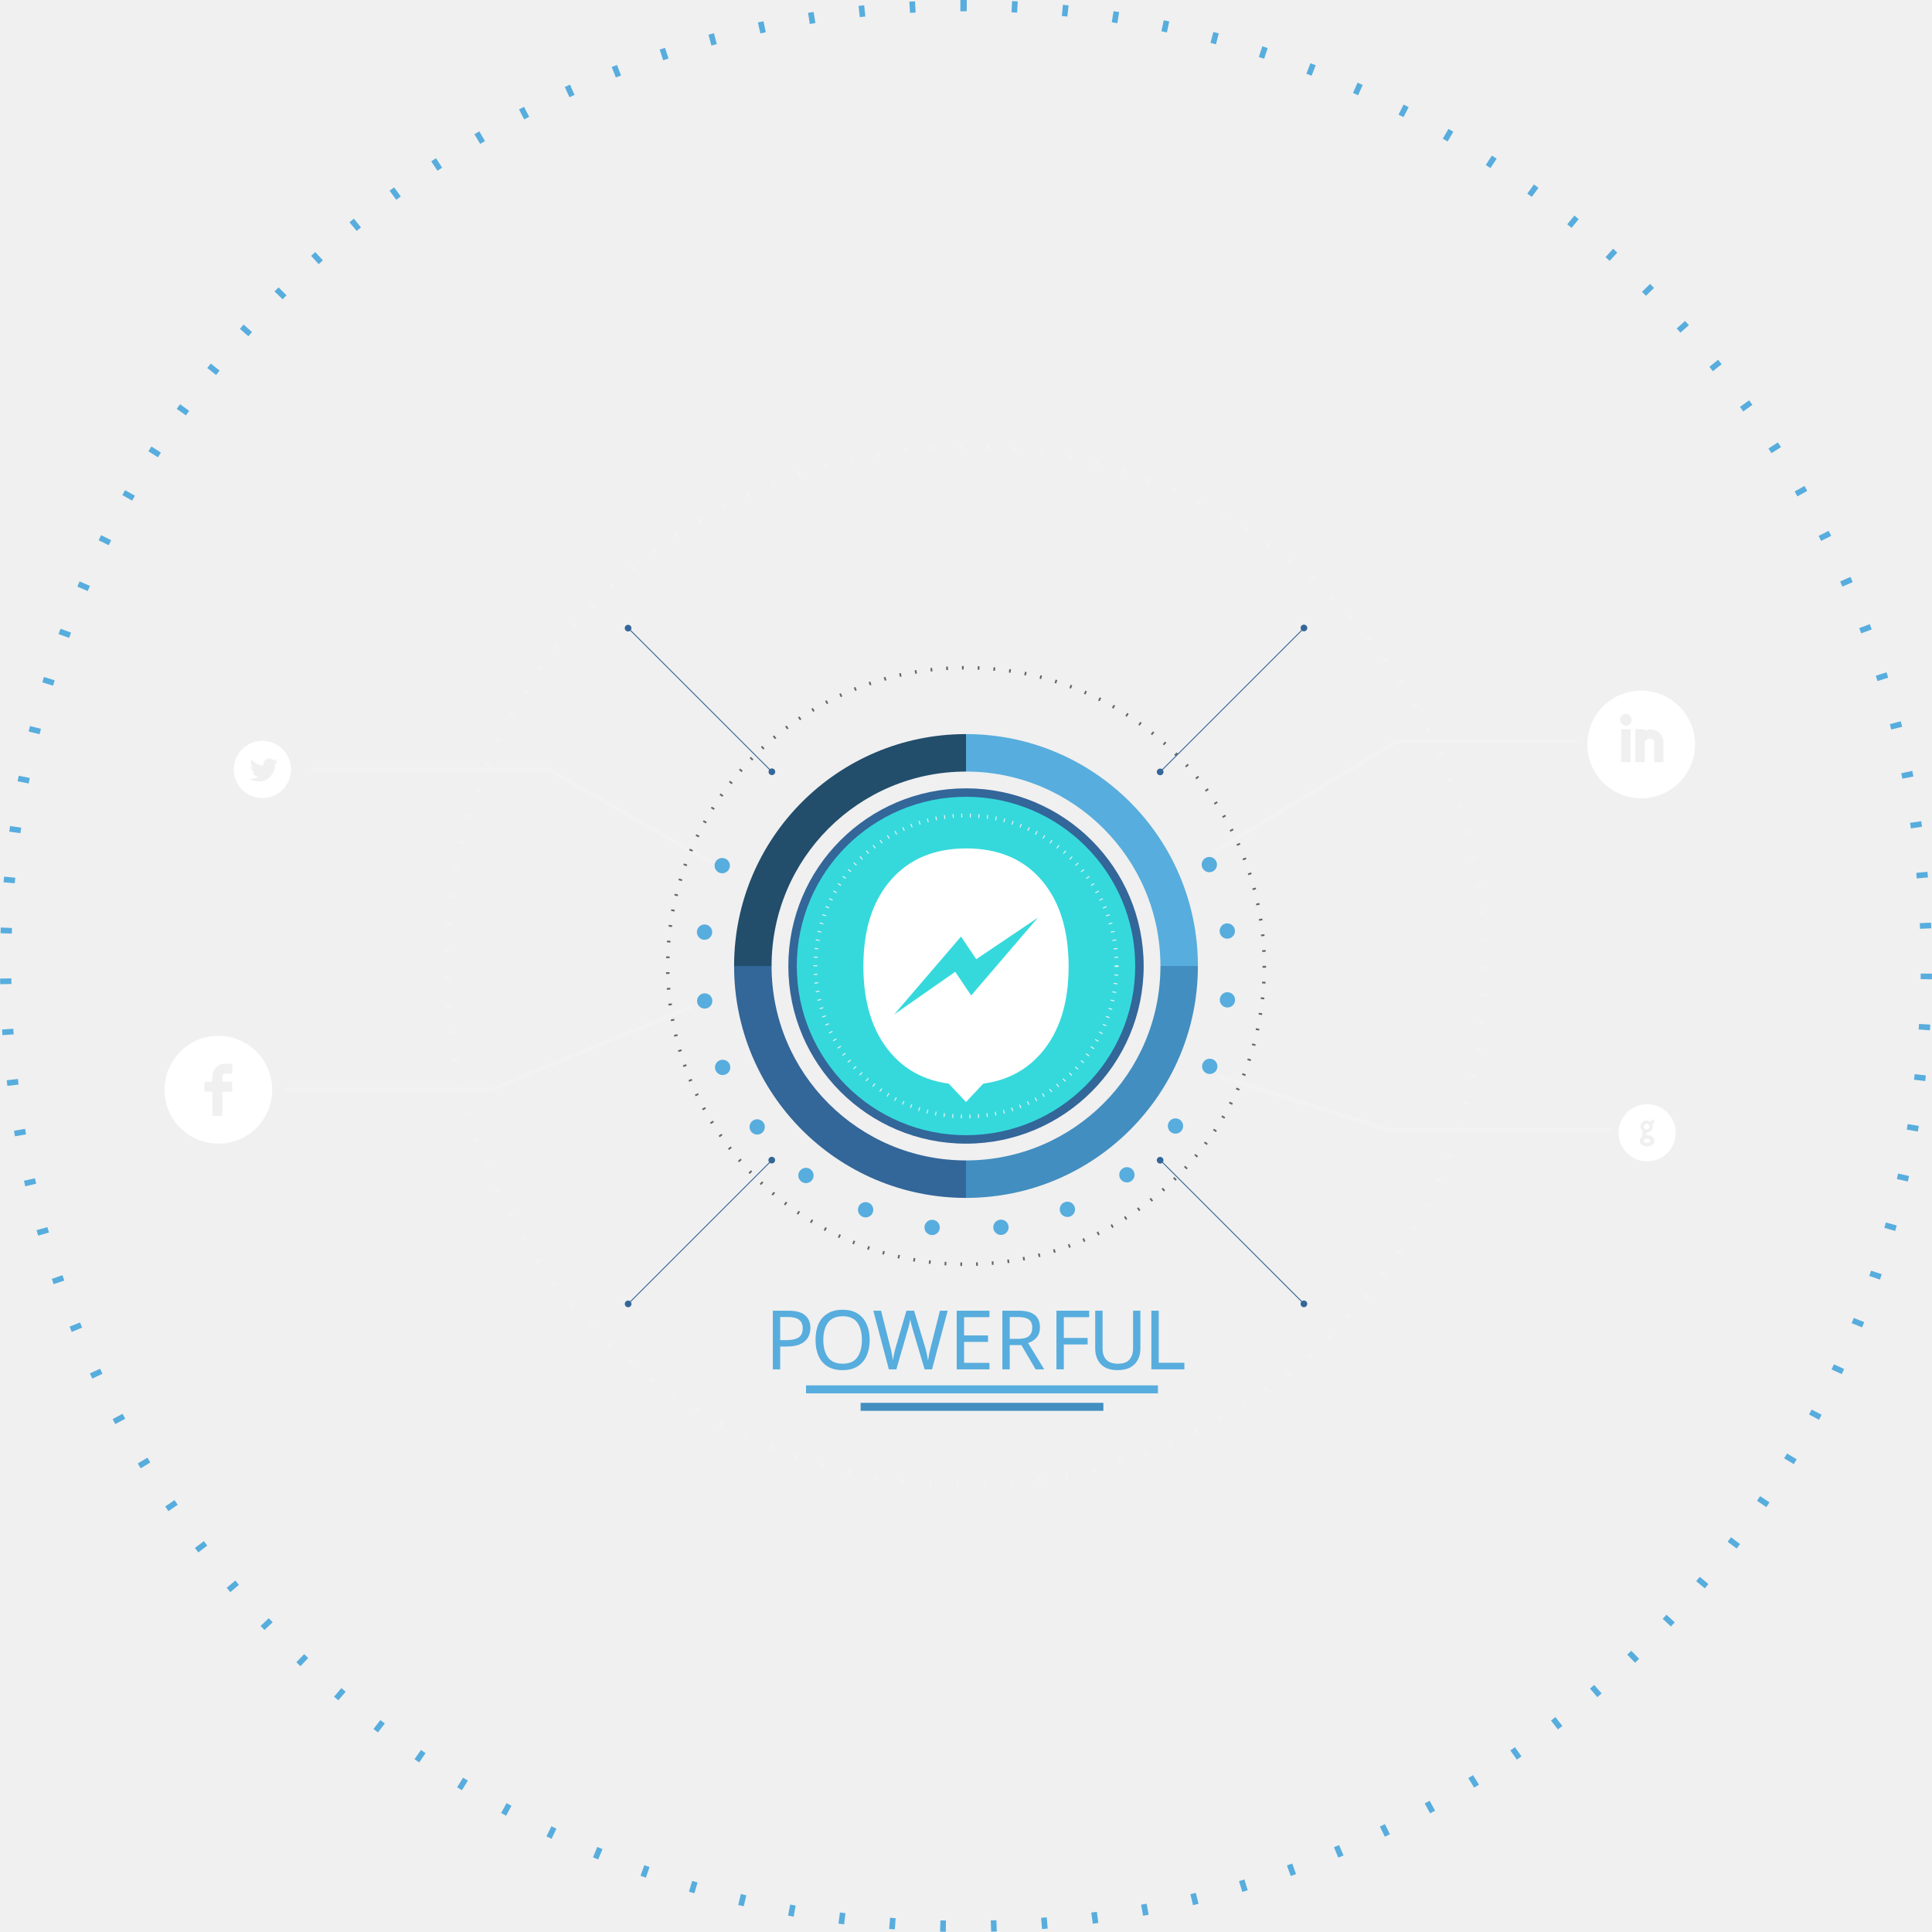
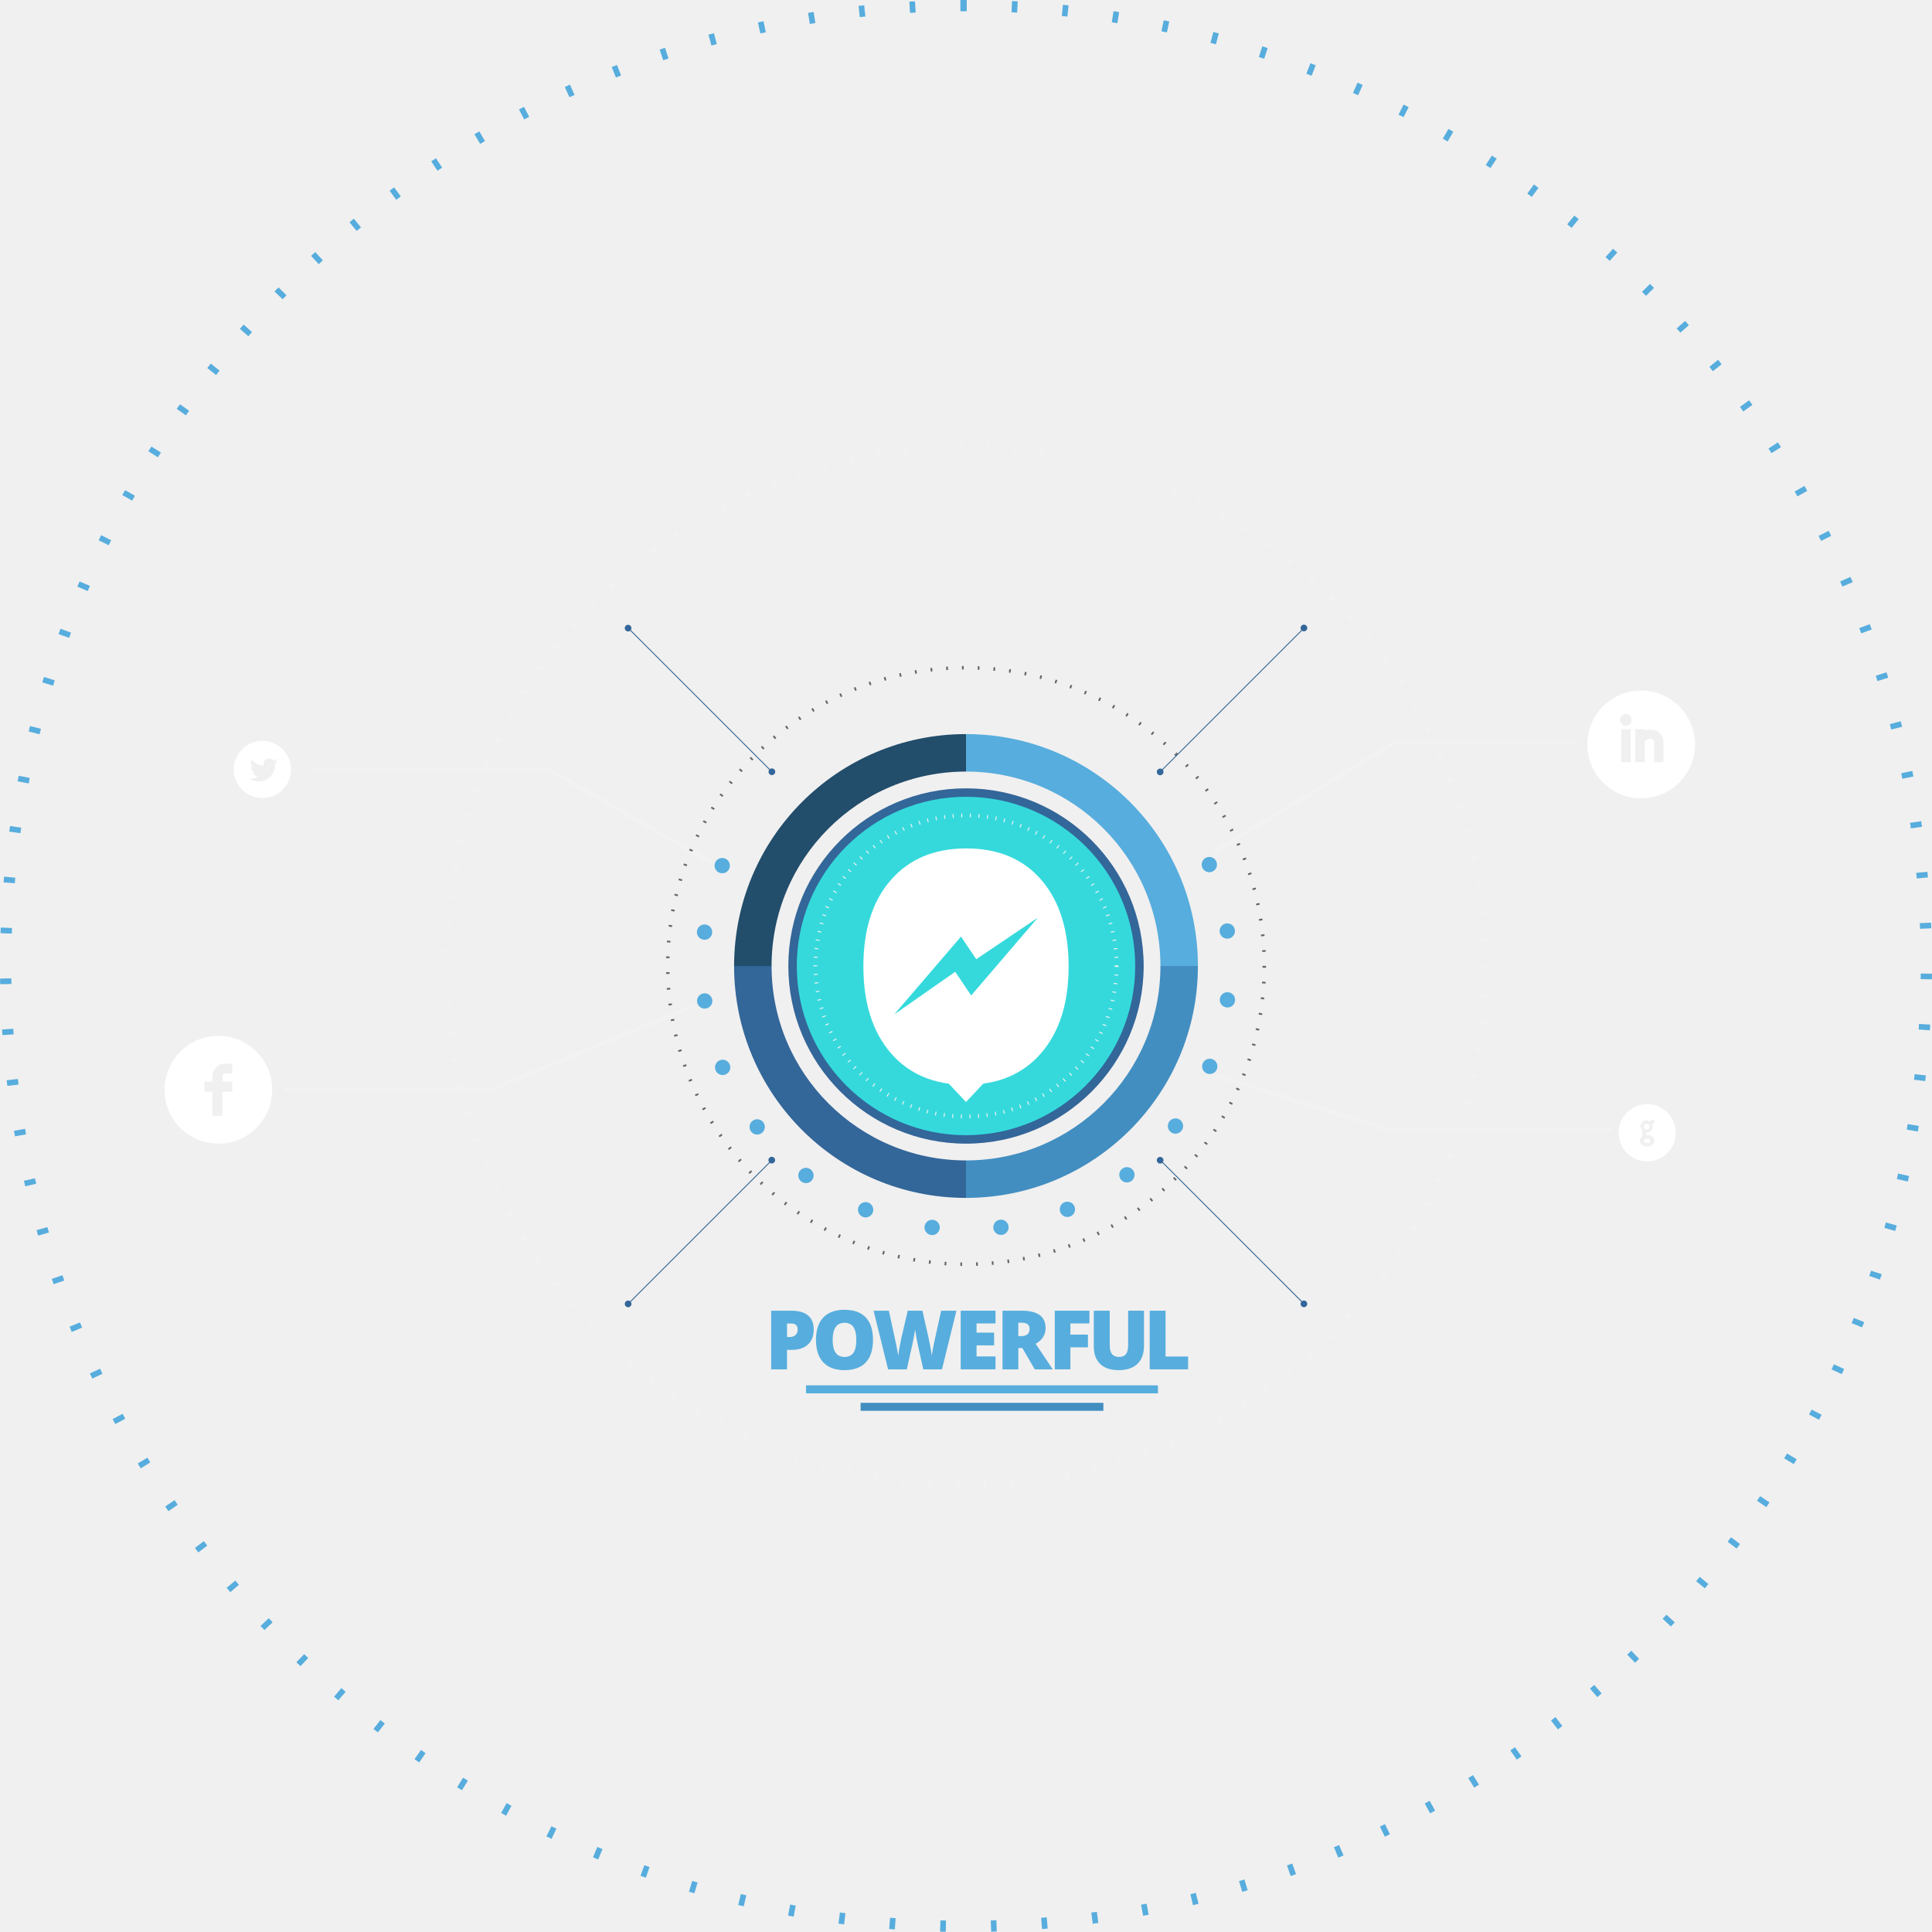
<svg xmlns="http://www.w3.org/2000/svg" version="1.1" id="Layer_1" x="0px" y="0px" width="483.913px" height="483.912px" viewBox="0 0 483.913 483.912" enable-background="new 0 0 483.913 483.912" xml:space="preserve">
  <polyline fill="none" stroke="#F2F2F2" stroke-miterlimit="10" points="303.957,213.456 349.8,185.731 394.957,185.731 " />
  <polyline fill="none" stroke="#F2F2F2" stroke-miterlimit="10" points="304.957,269.456 347.792,282.999 403.652,282.999 " />
  <polyline fill="none" stroke="#F2F2F2" stroke-miterlimit="10" points="178.28,216.121 137.41,192.724 77.913,192.724 " />
  <polyline fill="none" stroke="#F2F2F2" stroke-miterlimit="10" points="173.29,252.123 122.95,272.948 71.264,272.948 " />
  <path fill="#FFFFFF" d="M41.213,272.967c0-7.451,6.031-13.518,13.481-13.518c7.451,0,13.481,6.066,13.481,13.518  c0,7.449-6.03,13.48-13.481,13.48C47.244,286.448,41.213,280.417,41.213,272.967z M51.202,273.426h1.994v6.068h2.499v-6.068h2.495  v-2.494h-2.495v-1.27c0-0.42,0.264-0.77,0.496-0.77h1.999v-2.459h-1.999c-1.65,0-2.995,1.463-2.995,3.268v1.23h-1.994V273.426z" />
  <g>
    <path fill="#FFFFFF" d="M397.58,186.449c0-7.443,6.027-13.469,13.471-13.469c7.444,0,13.506,6.025,13.506,13.469   c0,7.444-6.062,13.508-13.506,13.508C403.607,199.957,397.58,193.894,397.58,186.449z M405.792,180.312   c0,0.806,0.654,1.456,1.456,1.456c0.809,0,1.463-0.65,1.463-1.456c0-0.808-0.654-1.497-1.463-1.497   C406.447,178.814,405.792,179.504,405.792,180.312z M408.443,182.65h-2.378v8.25h2.378V182.65z M409.593,190.9h2.379v-5.293   c0,0,0.995-0.962,1.918-0.424c0.194,0.076,0.422,0.461,0.422,0.69v5.026h2.344v-5.026c0-1.072-0.654-2.226-1.615-2.763   c-0.883-0.461-2.146-0.537-3.068-0.077v-0.384h-2.379V190.9z" />
  </g>
  <g>
    <path fill="#FFFFFF" d="M72.893,192.725c0,3.957-3.204,7.16-7.162,7.16c-3.959,0-7.182-3.203-7.182-7.16   c0-3.959,3.223-7.163,7.182-7.163C69.689,185.562,72.893,188.766,72.893,192.725z M68.771,190.887   c0.308-0.184,0.511-0.47,0.652-0.797c-0.284,0.145-0.61,0.289-0.958,0.348c-0.243-0.285-0.613-0.469-1.042-0.469   c-0.792,0-1.445,0.653-1.445,1.469c0,0.103,0.019,0.225,0.04,0.326c-1.224-0.061-2.266-0.631-3-1.529   c-0.124,0.225-0.184,0.469-0.184,0.733c0,0.511,0.224,0.96,0.632,1.205c-0.245,0-0.469-0.062-0.653-0.163c0,0.02,0,0.02,0,0.02   c0,0.695,0.487,1.287,1.14,1.429c-0.098,0.021-0.221,0.041-0.384,0.041c-0.082,0-0.163-0.021-0.245-0.041   c0.163,0.572,0.695,0.999,1.347,1.021c-0.489,0.389-1.124,0.613-1.797,0.613c-0.142,0-0.245,0-0.347,0   c0.634,0.408,1.408,0.652,2.226,0.652c2.671,0,4.12-2.205,4.12-4.144c0-0.061,0-0.142,0-0.183c0.287-0.204,0.55-0.49,0.734-0.754   C69.342,190.764,69.078,190.846,68.771,190.887z" />
  </g>
  <path fill="#FFFFFF" d="M405.41,283.719c0-3.953,3.197-7.152,7.149-7.152c3.953,0,7.153,3.199,7.153,7.152  c0,3.973-3.2,7.172-7.153,7.172C408.607,290.891,405.41,287.692,405.41,283.719z M411.459,284.592  c-0.45,0.266-0.734,0.674-0.734,1.143c0,0.797,0.815,1.426,1.834,1.426s1.835-0.629,1.835-1.426c0-0.795-0.816-1.426-1.835-1.426  c-0.039,0-0.103,0-0.142,0c-0.042-0.08-0.061-0.182-0.061-0.305c0-0.104,0.019-0.307,0.061-0.307c0,0,0.021,0,0.039,0  c0.837,0,1.529-0.67,1.529-1.529c0-0.205-0.101-0.447-0.203-0.568l0.529-0.285v-1.02l-1.1,0.611  c-0.245-0.164-0.49-0.264-0.795-0.264c-0.835,0-1.508,0.691-1.508,1.525c0,0.49,0.224,0.898,0.57,1.186  c-0.103,0.201-0.142,0.426-0.142,0.65C411.338,284.206,411.377,284.411,411.459,284.592z M411.744,282.168  c0-0.387,0.326-0.713,0.713-0.713c0.39,0,0.713,0.326,0.713,0.713c0,0.41-0.323,0.715-0.713,0.715  C412.07,282.883,411.744,282.579,411.744,282.168z M411.744,285.735c0-0.305,0.366-0.549,0.815-0.549  c0.448,0,0.815,0.244,0.815,0.549s-0.367,0.551-0.815,0.551C412.11,286.286,411.744,286.04,411.744,285.735z" />
  <circle fill="#336699" cx="241.957" cy="241.956" r="44.5" />
  <circle fill="#35D9DC" cx="241.957" cy="241.955" r="42.381" />
  <g>
    <circle fill="none" stroke="#666666" stroke-width="0.875" stroke-miterlimit="10" stroke-dasharray="0.438,3.507" cx="241.957" cy="241.955" r="74.713" />
  </g>
  <g>
    <circle fill="none" stroke="#F2F2F2" stroke-width="1.524" stroke-miterlimit="10" stroke-dasharray="0.763,6.104" cx="241.957" cy="241.956" r="130.047" />
  </g>
  <g>
    <path fill="none" stroke="#57ADDD" stroke-width="2.818" stroke-miterlimit="10" stroke-dasharray="1.411,11.29" d="   M241.957,1.409C109.106,1.409,1.409,109.102,1.409,241.956c0,132.849,107.697,240.547,240.547,240.547   s240.547-107.698,240.547-240.547C482.503,109.102,374.807,1.409,241.957,1.409z" />
  </g>
  <g>
    <circle fill="none" stroke="#F2F2F2" stroke-width="0.958" stroke-miterlimit="10" stroke-dasharray="0.239,1.914" cx="241.957" cy="241.955" r="37.714" />
  </g>
  <g>
    <circle fill="#57ADDD" cx="302.905" cy="216.557" r="1.917" />
    <circle fill="#57ADDD" cx="307.401" cy="233.198" r="1.918" />
    <circle fill="#57ADDD" cx="307.438" cy="250.435" r="1.917" />
    <circle fill="#57ADDD" cx="303.012" cy="267.094" r="1.917" />
    <circle fill="#57ADDD" cx="294.425" cy="282.04" r="1.917" />
    <circle fill="#57ADDD" cx="282.262" cy="294.255" r="1.918" />
    <path fill="#57ADDD" d="M267.475,304.818c1.057-0.067,1.858-0.979,1.79-2.034c-0.067-1.058-0.979-1.86-2.035-1.792   c-1.058,0.07-1.859,0.979-1.793,2.038C265.506,304.085,266.417,304.886,267.475,304.818z" />
    <path fill="#57ADDD" d="M250.335,309.281c1.037,0.208,2.049-0.465,2.256-1.501c0.209-1.039-0.465-2.051-1.501-2.259   c-1.041-0.206-2.049,0.466-2.259,1.505C248.624,308.064,249.296,309.074,250.335,309.281z" />
    <path fill="#57ADDD" d="M232.625,309.155c0.947,0.474,2.099,0.083,2.567-0.866c0.47-0.949,0.081-2.098-0.867-2.568   c-0.95-0.47-2.1-0.082-2.57,0.867C231.286,307.538,231.675,308.687,232.625,309.155z" />
    <path fill="#57ADDD" d="M215.55,304.45c0.793,0.701,2.005,0.623,2.705-0.173c0.699-0.792,0.622-2.005-0.173-2.705   c-0.797-0.7-2.007-0.62-2.709,0.173C214.676,302.542,214.752,303.751,215.55,304.45z" />
    <circle fill="#57ADDD" cx="201.87" cy="294.425" r="1.917" />
    <path fill="#57ADDD" d="M187.839,282.875c0.337,1.004,1.426,1.543,2.429,1.203c1.003-0.338,1.542-1.427,1.204-2.428   c-0.34-1.007-1.427-1.543-2.432-1.206C188.037,280.785,187.5,281.872,187.839,282.875z" />
    <path fill="#57ADDD" d="M179.092,267.475c0.066,1.057,0.979,1.859,2.036,1.791c1.057-0.068,1.857-0.979,1.791-2.035   c-0.068-1.061-0.979-1.86-2.038-1.793C179.824,265.505,179.023,266.416,179.092,267.475z" />
    <circle fill="#57ADDD" cx="176.508" cy="250.713" r="1.917" />
    <path fill="#57ADDD" d="M174.754,232.625c-0.471,0.948-0.083,2.1,0.867,2.57c0.951,0.468,2.1,0.079,2.568-0.867   c0.471-0.953,0.082-2.101-0.867-2.572C176.372,231.286,175.224,231.675,174.754,232.625z" />
    <path fill="#57ADDD" d="M179.458,215.549c-0.7,0.795-0.623,2.008,0.173,2.707c0.795,0.698,2.007,0.621,2.706-0.172   c0.7-0.798,0.622-2.008-0.173-2.71C181.368,214.675,180.158,214.755,179.458,215.549z" />
  </g>
  <g>
    <path fill="#FFFFFF" d="M267.661,242.084c0,9.125-2.282,16.343-6.844,21.652c-4.562,5.311-10.856,7.967-18.88,7.967   c-7.999,0-14.278-2.656-18.84-7.967c-4.563-5.31-6.844-12.553-6.844-21.731c0-9.151,2.301-16.355,6.903-21.613   c4.603-5.257,10.889-7.886,18.86-7.886c8.024,0,14.304,2.642,18.84,7.925S267.661,232.934,267.661,242.084z" />
  </g>
  <polygon fill="#35D9DC" points="259.941,229.87 243.252,249.339 239.256,243.405 223.972,254.088 240.706,234.587 244.52,240.253   " />
  <polygon fill="#FFFFFF" points="237.011,270.766 246.902,270.766 241.957,276.018 " />
  <line fill="none" stroke="#336699" stroke-width="0.23" stroke-miterlimit="10" x1="290.587" y1="290.558" x2="326.601" y2="326.571" />
  <line fill="none" stroke="#336699" stroke-width="0.23" stroke-miterlimit="10" x1="157.32" y1="157.292" x2="193.333" y2="193.305" />
  <line fill="none" stroke="#336699" stroke-width="0.23" stroke-miterlimit="10" x1="290.586" y1="193.342" x2="326.6" y2="157.328" />
  <line fill="none" stroke="#336699" stroke-width="0.23" stroke-miterlimit="10" x1="157.322" y1="326.606" x2="193.335" y2="290.593" />
  <path fill="none" d="M193.258,241.956c0,26.895,21.803,48.698,48.698,48.698v-48.698H193.258z" />
  <path fill="#336699" d="M193.258,241.956h-9.388c0,32.08,26.006,58.086,58.086,58.086v-9.388  C215.062,290.654,193.258,268.85,193.258,241.956z" />
  <path fill="#428EC1" d="M300.042,241.956h-9.388c0,26.895-21.803,48.698-48.698,48.698v9.388  C274.037,300.042,300.042,274.036,300.042,241.956z" />
  <path fill="#224D6B" d="M241.957,193.257v-9.388c-32.08,0-58.086,26.006-58.086,58.086h9.388  C193.258,215.06,215.062,193.257,241.957,193.257z" />
  <path fill="#57ADDD" d="M290.655,241.956h9.388c0-32.08-26.006-58.086-58.086-58.086v9.388  C268.852,193.257,290.655,215.06,290.655,241.956z" />
  <line fill="none" stroke="#57ADDD" stroke-width="2" stroke-miterlimit="10" x1="201.89" y1="347.995" x2="290.034" y2="347.995" />
  <line fill="none" stroke="#428EC1" stroke-width="2" stroke-miterlimit="10" x1="215.561" y1="352.37" x2="276.362" y2="352.37" />
-   <text transform="matrix(1 0 0 1 191.5728 342.981)">
-     <tspan x="0" y="0" fill="#57ADDD" font-family="'OpenSans-Extrabold'" font-size="20.57" letter-spacing="-1">PO</tspan>
-     <tspan x="26.92" y="0" fill="#57ADDD" font-family="'OpenSans-Extrabold'" font-size="20.57">WER</tspan>
-     <tspan x="71.035" y="0" fill="#57ADDD" font-family="'OpenSans-Extrabold'" font-size="20.57" letter-spacing="-1">F</tspan>
-     <tspan x="80.889" y="0" fill="#57ADDD" font-family="'OpenSans-Extrabold'" font-size="20.57" letter-spacing="-1">U</tspan>
-     <tspan x="94.812" y="0" fill="#57ADDD" font-family="'OpenSans-Extrabold'" font-size="20.57">L</tspan>
-   </text>
+   <g>
+     <path fill="#57ADDD" d="M203.816,332.967c0,1.641-0.484,2.907-1.452,3.802c-0.968,0.894-2.342,1.341-4.123,1.341h-1.115v4.871   h-3.967v-14.685h5.082c1.855,0,3.248,0.405,4.178,1.216S203.816,331.474,203.816,332.967z M197.127,334.875h0.723   c0.596,0,1.07-0.167,1.421-0.502s0.527-0.797,0.527-1.386c0-0.991-0.549-1.487-1.647-1.487h-1.024V334.875z" />
+     <path fill="#57ADDD" d="M218.662,335.619c0,2.471-0.606,4.35-1.818,5.635s-2.986,1.929-5.323,1.929   c-2.303,0-4.069-0.646-5.298-1.938c-1.229-1.293-1.843-3.174-1.843-5.645c0-2.444,0.611-4.311,1.833-5.6s2.998-1.934,5.329-1.934   c2.336,0,4.108,0.64,5.313,1.918C218.06,331.263,218.662,333.141,218.662,335.619z M208.558,335.619   c0,2.839,0.988,4.259,2.963,4.259c1.004,0,1.75-0.345,2.235-1.034s0.728-1.765,0.728-3.225c0-1.466-0.246-2.549-0.738-3.249   c-0.492-0.699-1.227-1.05-2.205-1.05C209.553,331.32,208.558,332.753,208.558,335.619z" />
+     <path fill="#57ADDD" d="M235.939,342.981h-4.69l-1.406-6.397c-0.067-0.269-0.172-0.801-0.316-1.598s-0.25-1.463-0.316-1.998   c-0.054,0.435-0.141,0.976-0.261,1.622c-0.121,0.646-0.239,1.24-0.356,1.782s-0.604,2.739-1.461,6.589h-4.69l-3.636-14.685h3.827   l1.597,7.362c0.362,1.627,0.609,2.923,0.744,3.888c0.087-0.684,0.242-1.61,0.467-2.782c0.224-1.172,0.434-2.143,0.628-2.913   l1.295-5.555h3.676l1.255,5.555c0.214,0.891,0.432,1.918,0.653,3.083c0.221,1.166,0.368,2.036,0.442,2.612   c0.087-0.744,0.325-2.032,0.713-3.867l1.627-7.383h3.827L235.939,342.981z" />
+     <path fill="#57ADDD" d="M249.348,342.981h-8.718v-14.685h8.718v3.185h-4.751v2.31h4.399v3.185h-4.399v2.771h4.751V342.981z" />
+     <path fill="#57ADDD" d="M255.064,337.637v5.344h-3.967v-14.685h4.811c3.991,0,5.986,1.447,5.986,4.34   c0,1.7-0.831,3.017-2.491,3.947l4.279,6.397h-4.5l-3.114-5.344H255.064z M255.064,334.655h0.743c1.386,0,2.079-0.613,2.079-1.838   c0-1.012-0.68-1.517-2.039-1.517h-0.784V334.655z" />
+     <path fill="#57ADDD" d="M268.102,342.981h-3.907v-14.685h8.678v3.185h-4.771v2.802h4.399v3.185h-4.399V342.981z" />
+     <path fill="#57ADDD" d="M286.533,328.296v8.839c0,1.922-0.544,3.41-1.632,4.465c-1.088,1.055-2.657,1.582-4.706,1.582   c-2.002,0-3.541-0.513-4.615-1.537s-1.612-2.497-1.612-4.419v-8.93h3.988v8.618c0,1.038,0.194,1.791,0.583,2.26   c0.388,0.469,0.96,0.703,1.717,0.703c0.81,0,1.398-0.232,1.763-0.698c0.365-0.465,0.547-1.227,0.547-2.285v-8.598H286.533z" />
+     <path fill="#57ADDD" d="M287.971,342.981v-14.685h3.967v11.48h5.655v3.204H287.971z" />
+   </g>
  <circle fill="#336699" cx="290.586" cy="193.342" r="0.836" />
  <circle fill="#336699" cx="326.6" cy="157.292" r="0.836" />
  <circle fill="#336699" cx="157.32" cy="157.328" r="0.836" />
  <circle fill="#336699" cx="193.335" cy="193.305" r="0.836" />
  <circle fill="#336699" cx="157.329" cy="326.592" r="0.836" />
  <circle fill="#336699" cx="193.306" cy="290.577" r="0.836" />
  <circle fill="#336699" cx="326.593" cy="326.583" r="0.836" />
  <circle fill="#336699" cx="290.578" cy="290.606" r="0.836" />
</svg>
